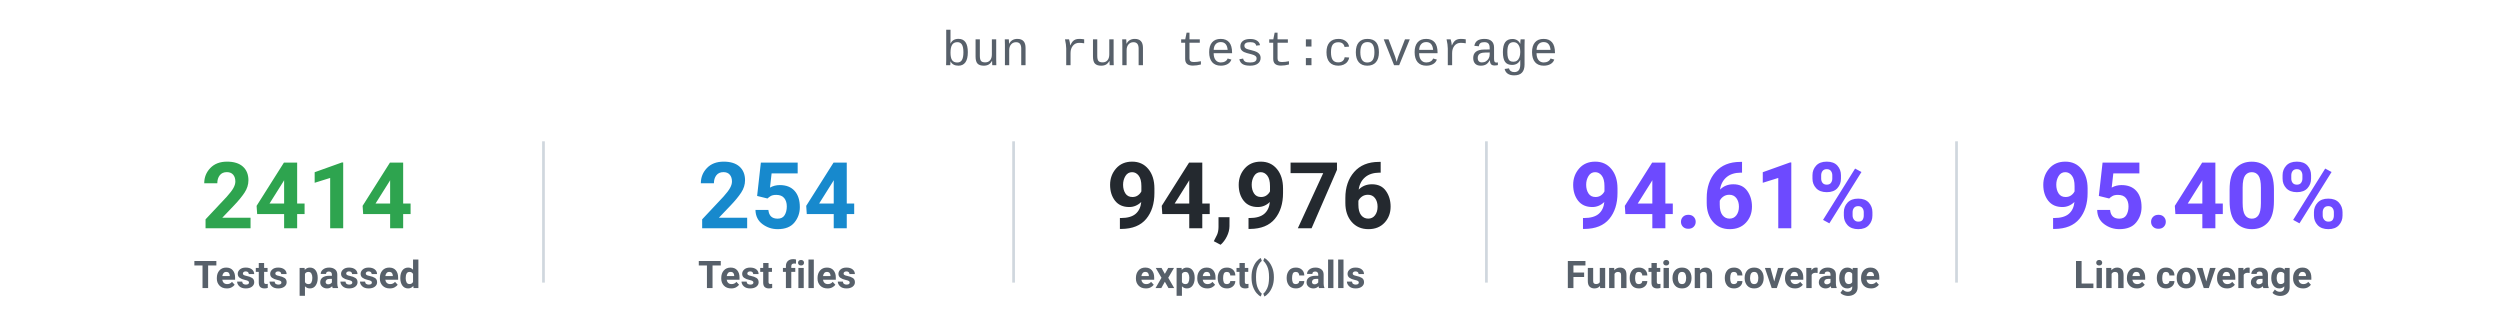
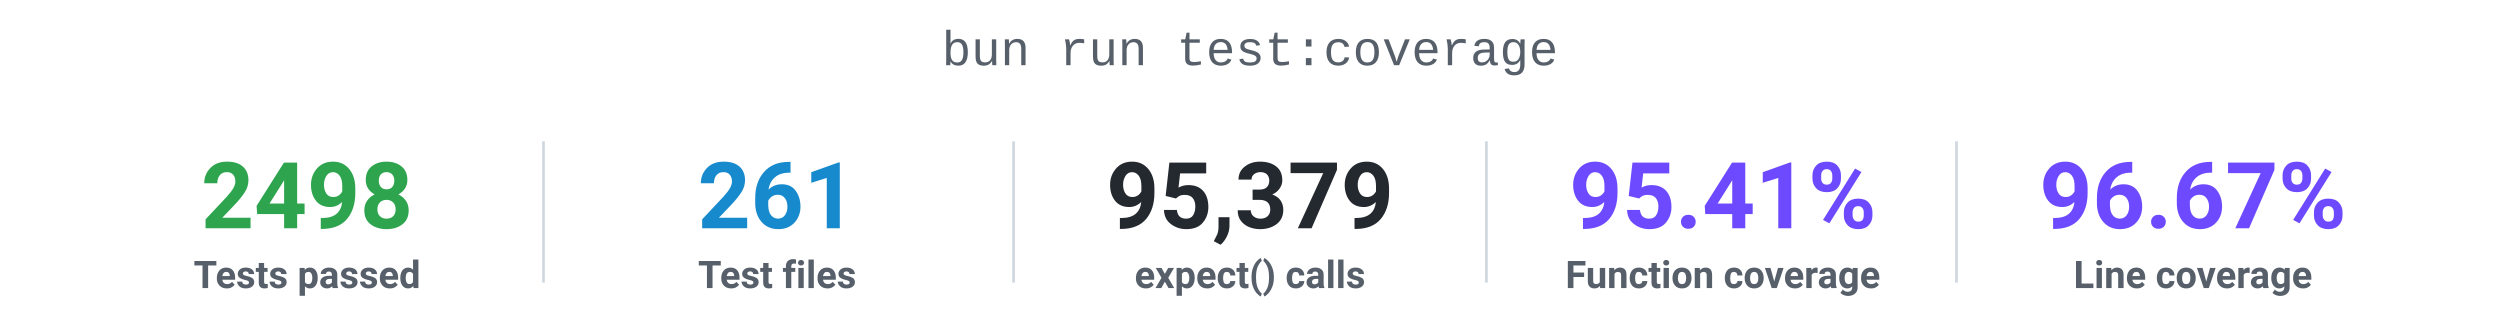
- <svg xmlns="http://www.w3.org/2000/svg" viewBox="0 0 920 122" width="920" height="122" role="img" aria-label="bun run test:coverage — 2414 tests passed, 254 test files, 94,976 expect() calls, 94.61% function coverage, 95.40% line coverage">
+ <svg xmlns="http://www.w3.org/2000/svg" viewBox="0 0 920 122" width="920" height="122" role="img" aria-label="bun run test:coverage — 2498 tests passed, 261 test files, 95,379 expect() calls, 95.41% function coverage, 96.67% line coverage">
  <style>
    .cmd { font-family: ui-monospace, SFMono-Regular, 'SF Mono', Menlo, Consolas, 'Liberation Mono', monospace; font-weight: 500; font-size: 18px; }
    .val { font-family: system-ui, -apple-system, BlinkMacSystemFont, 'Segoe UI', Roboto, sans-serif; font-weight: 700; font-size: 34px; }
    .lbl { font-family: system-ui, -apple-system, BlinkMacSystemFont, 'Segoe UI', Roboto, sans-serif; font-weight: 600; font-size: 14px; }
  </style>
  <text x="460" y="24" text-anchor="middle" class="cmd" fill="#57606a">bun run test:coverage</text>
  <line x1="200" y1="52" x2="200" y2="104" stroke="#d0d7de" stroke-width="1" />
  <line x1="373" y1="52" x2="373" y2="104" stroke="#d0d7de" stroke-width="1" />
  <line x1="547" y1="52" x2="547" y2="104" stroke="#d0d7de" stroke-width="1" />
  <line x1="720" y1="52" x2="720" y2="104" stroke="#d0d7de" stroke-width="1" />
-   <text x="113" y="84" text-anchor="middle" class="val" fill="#2ea44f">2414</text>
+   <text x="113" y="84" text-anchor="middle" class="val" fill="#2ea44f">2498</text>
  <text x="113" y="106" text-anchor="middle" class="lbl" fill="#57606a">Tests passed</text>
-   <text x="286" y="84" text-anchor="middle" class="val" fill="#1789cd">254</text>
+   <text x="286" y="84" text-anchor="middle" class="val" fill="#1789cd">261</text>
  <text x="286" y="106" text-anchor="middle" class="lbl" fill="#57606a">Test files</text>
-   <text x="460" y="84" text-anchor="middle" class="val" fill="#24292f">94,976</text>
+   <text x="460" y="84" text-anchor="middle" class="val" fill="#24292f">95,379</text>
  <text x="460" y="106" text-anchor="middle" class="lbl" fill="#57606a">expect() calls</text>
-   <text x="634" y="84" text-anchor="middle" class="val" fill="#6d4aff">94.61%</text>
+   <text x="634" y="84" text-anchor="middle" class="val" fill="#6d4aff">95.41%</text>
  <text x="634" y="106" text-anchor="middle" class="lbl" fill="#57606a">Function coverage</text>
-   <text x="807" y="84" text-anchor="middle" class="val" fill="#6d4aff">95.40%</text>
+   <text x="807" y="84" text-anchor="middle" class="val" fill="#6d4aff">96.67%</text>
  <text x="807" y="106" text-anchor="middle" class="lbl" fill="#57606a">Line coverage</text>
</svg>
